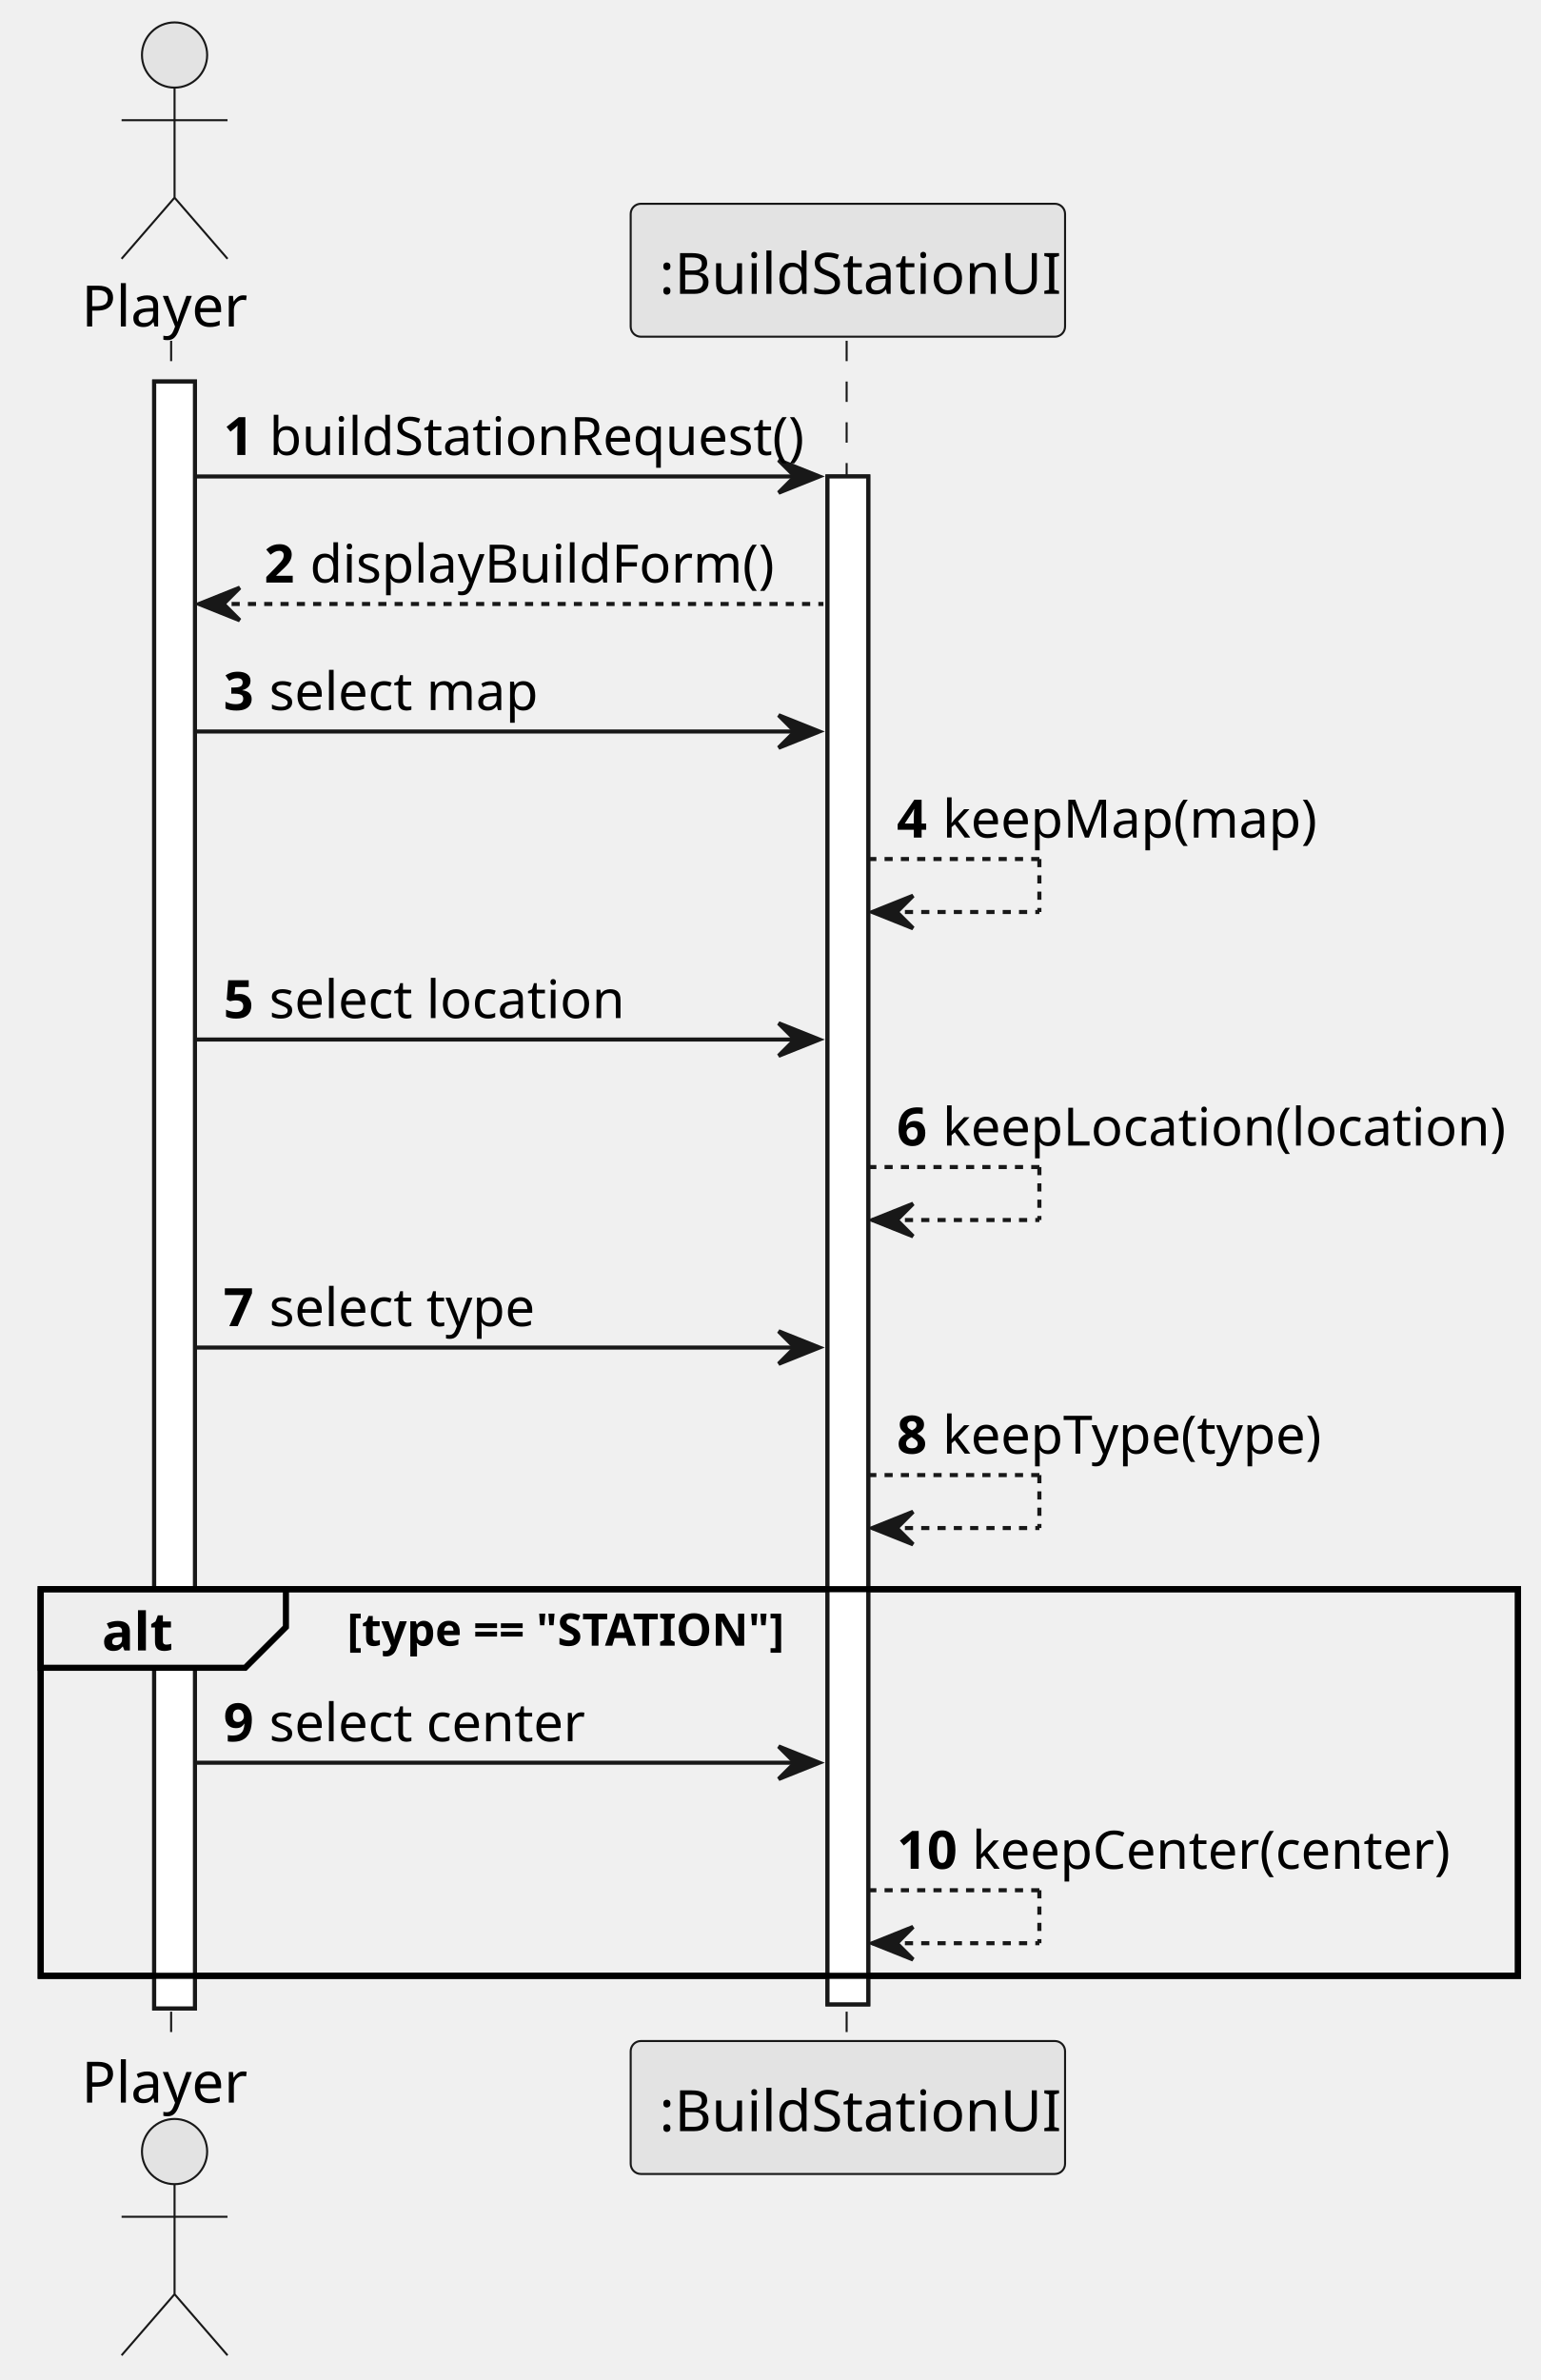
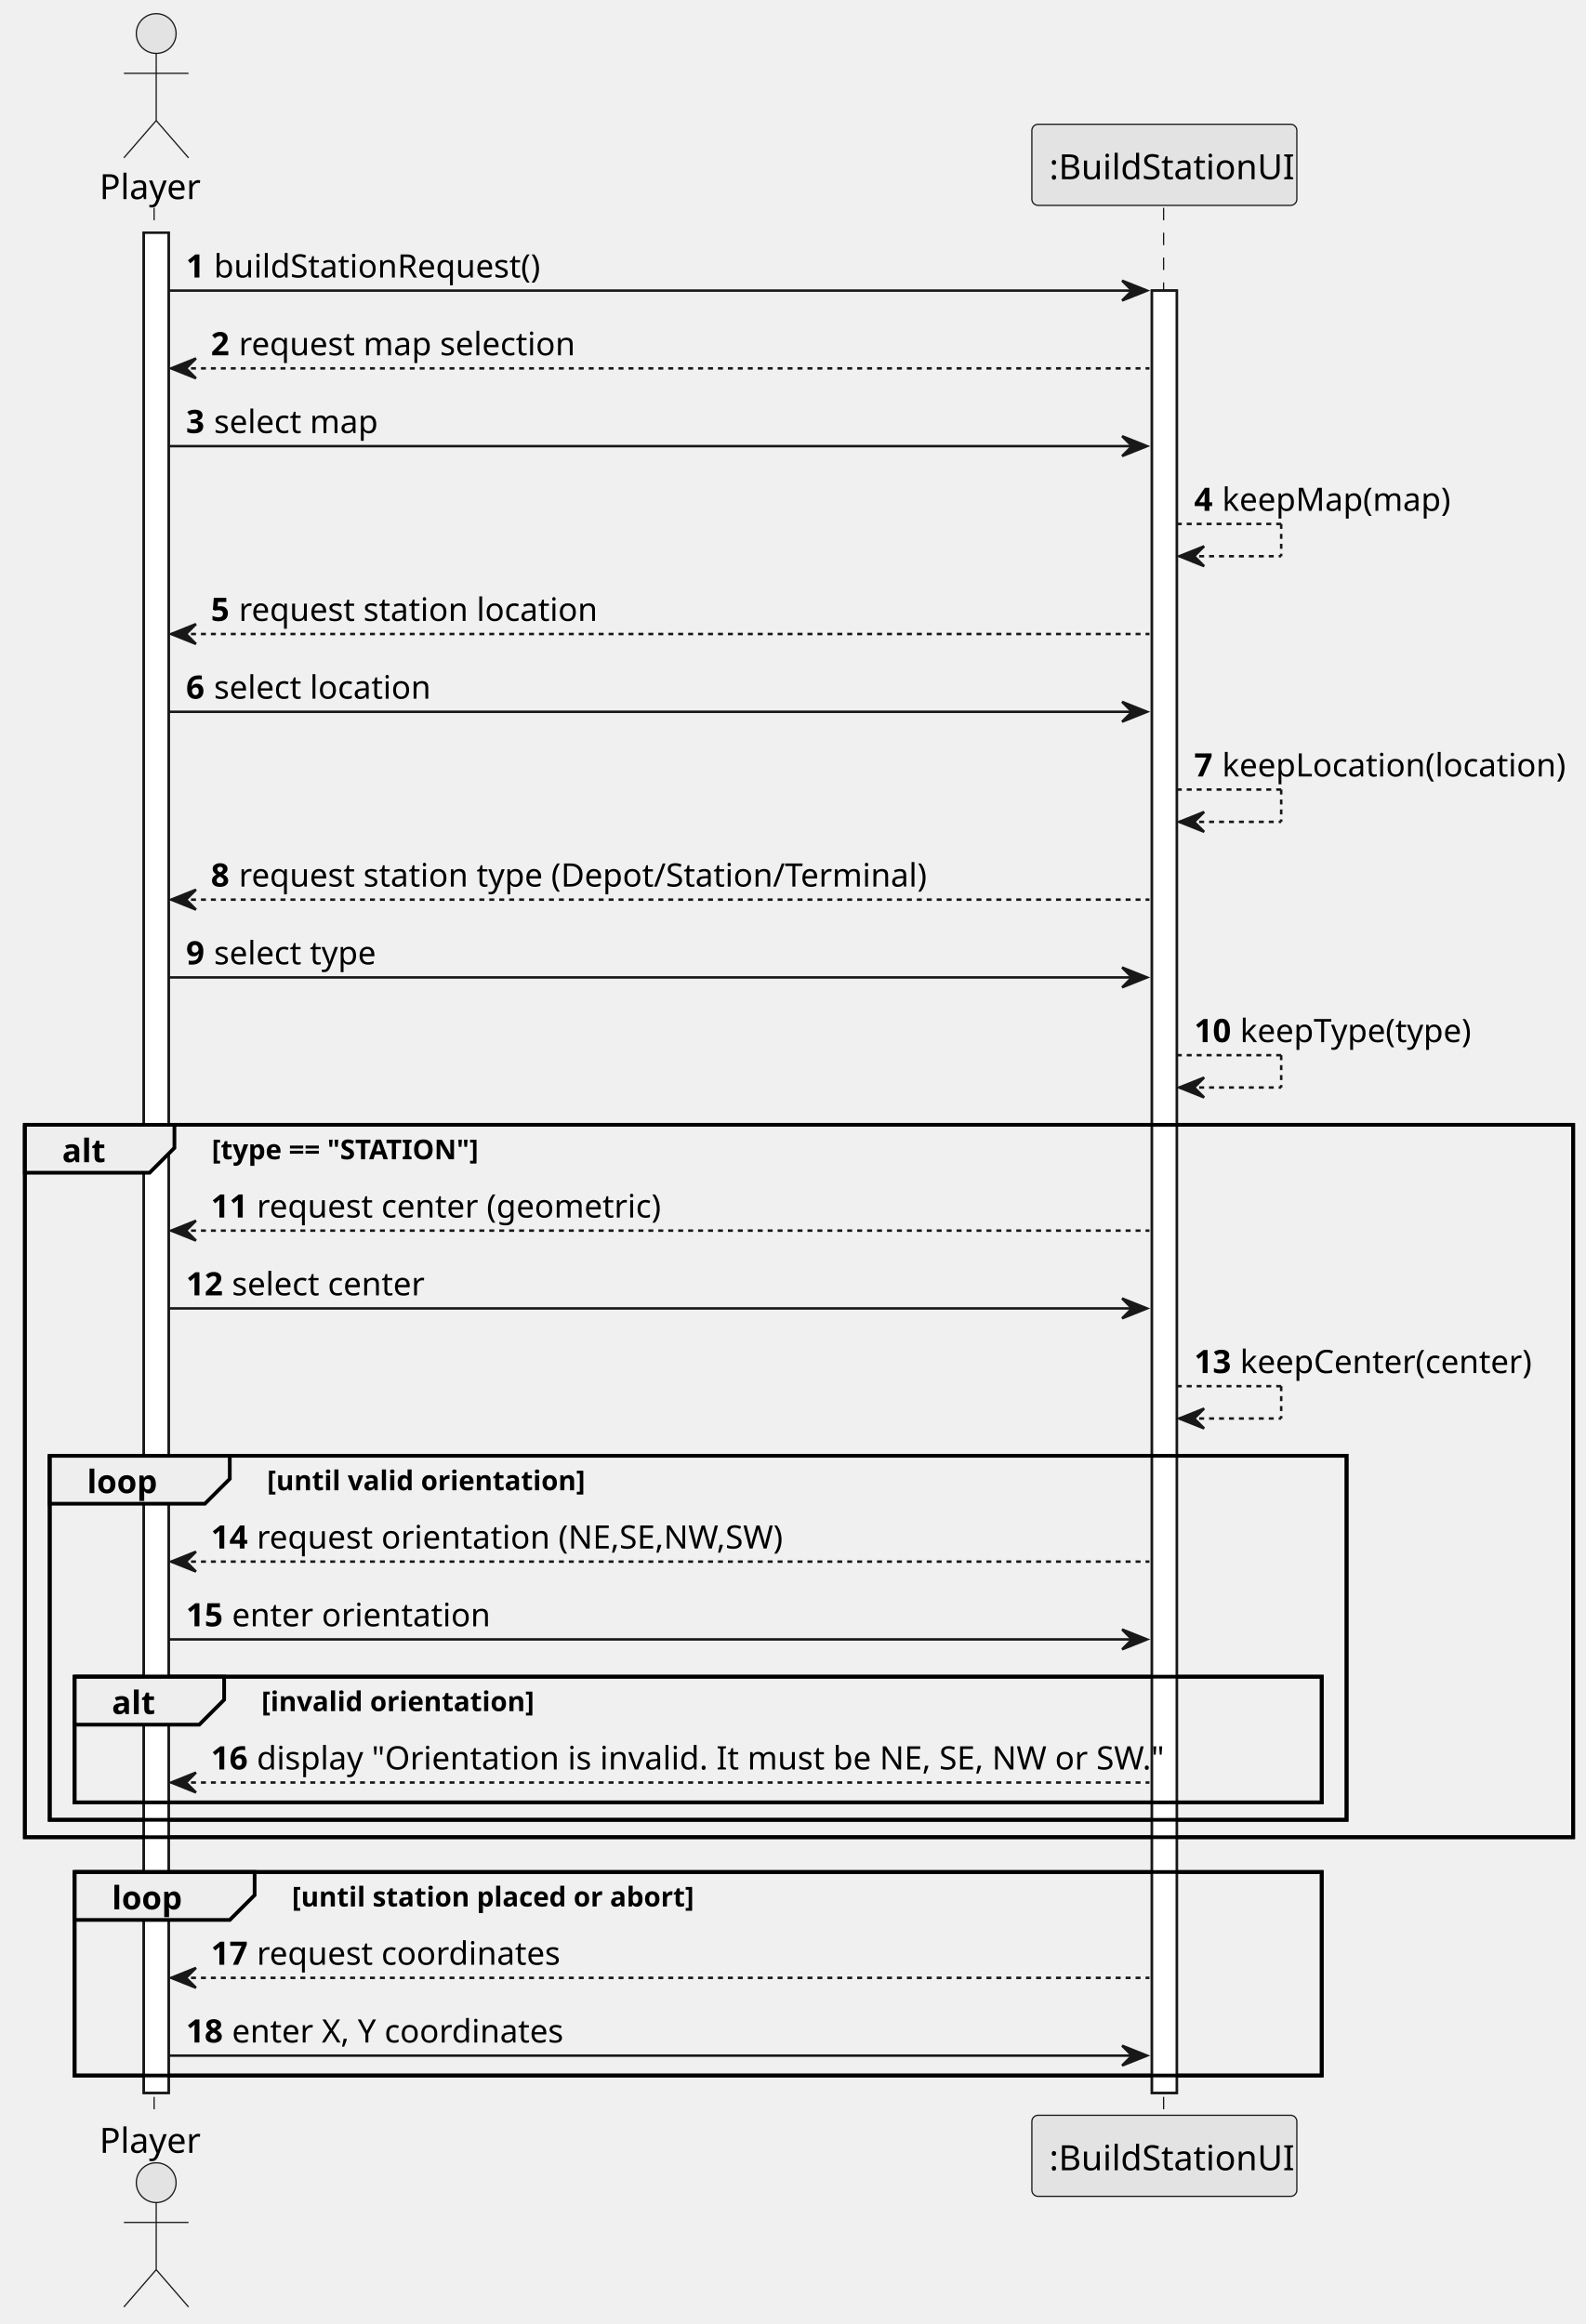
- <svg xmlns="http://www.w3.org/2000/svg" contentStyleType="text/css" height="584px" preserveAspectRatio="none" style="width:378px;height:584px;background:#FFFFFF;" version="1.1" viewBox="0 0 378 584" width="378px" zoomAndPan="magnify">
+ <svg xmlns="http://www.w3.org/2000/svg" contentStyleType="text/css" height="935px" preserveAspectRatio="none" style="width:638px;height:935px;background:#FFFFFF;" version="1.1" viewBox="0 0 638 935" width="638px" zoomAndPan="magnify">
  <defs />
  <g>
-     <rect fill="#FFFFFF" height="399.201" style="stroke:#181818;stroke-width:1.0;" width="10" x="37.841" y="93.621" />
-     <rect fill="#FFFFFF" height="374.91" style="stroke:#181818;stroke-width:1.0;" width="10" x="203.088" y="116.912" />
-     <rect fill="none" height="94.873" style="stroke:#000000;stroke-width:1.5;" width="362.546" x="10" y="389.949" />
-     <line style="stroke:#181818;stroke-width:0.5;stroke-dasharray:5.0,5.0;" x1="42" x2="42" y1="83.621" y2="501.822" />
-     <line style="stroke:#181818;stroke-width:0.5;stroke-dasharray:5.0,5.0;" x1="207.785" x2="207.785" y1="83.621" y2="501.822" />
-     <text fill="#000000" font-family="sans-serif" font-size="14" lengthAdjust="spacing" textLength="39.683" x="20" y="80.107">Player</text>
-     <ellipse cx="42.841" cy="13.5" fill="#E3E3E3" rx="8" ry="8" style="stroke:#181818;stroke-width:0.5;" />
-     <path d="M42.841,21.5 L42.841,48.5 M29.841,29.5 L55.841,29.5 M42.841,48.5 L29.841,63.5 M42.841,48.5 L55.841,63.5 " fill="none" style="stroke:#181818;stroke-width:0.5;" />
-     <text fill="#000000" font-family="sans-serif" font-size="14" lengthAdjust="spacing" textLength="39.683" x="20" y="515.93">Player</text>
-     <ellipse cx="42.841" cy="527.943" fill="#E3E3E3" rx="8" ry="8" style="stroke:#181818;stroke-width:0.5;" />
-     <path d="M42.841,535.943 L42.841,562.943 M29.841,543.943 L55.841,543.943 M42.841,562.943 L29.841,577.943 M42.841,562.943 L55.841,577.943 " fill="none" style="stroke:#181818;stroke-width:0.5;" />
-     <rect fill="#E3E3E3" height="32.621" rx="2.5" ry="2.5" style="stroke:#181818;stroke-width:0.5;" width="106.606" x="154.785" y="50" />
-     <text fill="#000000" font-family="sans-serif" font-size="14" lengthAdjust="spacing" textLength="92.606" x="161.785" y="72.107">:BuildStationUI</text>
-     <rect fill="#E3E3E3" height="32.621" rx="2.5" ry="2.5" style="stroke:#181818;stroke-width:0.5;" width="106.606" x="154.785" y="500.822" />
-     <text fill="#000000" font-family="sans-serif" font-size="14" lengthAdjust="spacing" textLength="92.606" x="161.785" y="522.93">:BuildStationUI</text>
-     <rect fill="#FFFFFF" height="399.201" style="stroke:#181818;stroke-width:1.0;" width="10" x="37.841" y="93.621" />
-     <rect fill="#FFFFFF" height="374.91" style="stroke:#181818;stroke-width:1.0;" width="10" x="203.088" y="116.912" />
-     <polygon fill="#181818" points="191.088,112.912,201.088,116.912,191.088,120.912,195.088,116.912" style="stroke:#181818;stroke-width:1.0;" />
-     <line style="stroke:#181818;stroke-width:1.0;" x1="47.841" x2="197.088" y1="116.912" y2="116.912" />
-     <text fill="#000000" font-family="sans-serif" font-size="13" font-weight="bold" lengthAdjust="spacing" textLength="7.23" x="54.841" y="111.649">1</text>
-     <text fill="#000000" font-family="sans-serif" font-size="13" lengthAdjust="spacing" textLength="125.017" x="66.071" y="111.649">buildStationRequest()</text>
-     <polygon fill="#181818" points="58.841,144.203,48.841,148.203,58.841,152.203,54.841,148.203" style="stroke:#181818;stroke-width:1.0;" />
-     <line style="stroke:#181818;stroke-width:1.0;stroke-dasharray:2.0,2.0;" x1="52.841" x2="202.088" y1="148.203" y2="148.203" />
-     <text fill="#000000" font-family="sans-serif" font-size="13" font-weight="bold" lengthAdjust="spacing" textLength="7.23" x="64.841" y="142.94">2</text>
-     <text fill="#000000" font-family="sans-serif" font-size="13" lengthAdjust="spacing" textLength="108.361" x="76.071" y="142.94">displayBuildForm()</text>
-     <polygon fill="#181818" points="191.088,175.494,201.088,179.494,191.088,183.494,195.088,179.494" style="stroke:#181818;stroke-width:1.0;" />
-     <line style="stroke:#181818;stroke-width:1.0;" x1="47.841" x2="197.088" y1="179.494" y2="179.494" />
-     <text fill="#000000" font-family="sans-serif" font-size="13" font-weight="bold" lengthAdjust="spacing" textLength="7.23" x="54.841" y="174.231">3</text>
-     <text fill="#000000" font-family="sans-serif" font-size="13" lengthAdjust="spacing" textLength="62.861" x="66.071" y="174.231">select map</text>
-     <line style="stroke:#181818;stroke-width:1.0;stroke-dasharray:2.0,2.0;" x1="213.088" x2="255.088" y1="210.785" y2="210.785" />
-     <line style="stroke:#181818;stroke-width:1.0;stroke-dasharray:2.0,2.0;" x1="255.088" x2="255.088" y1="210.785" y2="223.785" />
-     <line style="stroke:#181818;stroke-width:1.0;stroke-dasharray:2.0,2.0;" x1="214.088" x2="255.088" y1="223.785" y2="223.785" />
-     <polygon fill="#181818" points="224.088,219.785,214.088,223.785,224.088,227.785,220.088,223.785" style="stroke:#181818;stroke-width:1.0;" />
-     <text fill="#000000" font-family="sans-serif" font-size="13" font-weight="bold" lengthAdjust="spacing" textLength="7.23" x="220.088" y="205.523">4</text>
-     <text fill="#000000" font-family="sans-serif" font-size="13" lengthAdjust="spacing" textLength="87.426" x="231.318" y="205.523">keepMap(map)</text>
-     <polygon fill="#181818" points="191.088,251.076,201.088,255.076,191.088,259.076,195.088,255.076" style="stroke:#181818;stroke-width:1.0;" />
-     <line style="stroke:#181818;stroke-width:1.0;" x1="47.841" x2="197.088" y1="255.076" y2="255.076" />
-     <text fill="#000000" font-family="sans-serif" font-size="13" font-weight="bold" lengthAdjust="spacing" textLength="7.23" x="54.841" y="249.814">5</text>
-     <text fill="#000000" font-family="sans-serif" font-size="13" lengthAdjust="spacing" textLength="82.38" x="66.071" y="249.814">select location</text>
-     <line style="stroke:#181818;stroke-width:1.0;stroke-dasharray:2.0,2.0;" x1="213.088" x2="255.088" y1="286.367" y2="286.367" />
-     <line style="stroke:#181818;stroke-width:1.0;stroke-dasharray:2.0,2.0;" x1="255.088" x2="255.088" y1="286.367" y2="299.367" />
-     <line style="stroke:#181818;stroke-width:1.0;stroke-dasharray:2.0,2.0;" x1="214.088" x2="255.088" y1="299.367" y2="299.367" />
-     <polygon fill="#181818" points="224.088,295.367,214.088,299.367,224.088,303.367,220.088,299.367" style="stroke:#181818;stroke-width:1.0;" />
-     <text fill="#000000" font-family="sans-serif" font-size="13" font-weight="bold" lengthAdjust="spacing" textLength="7.23" x="220.088" y="281.104">6</text>
-     <text fill="#000000" font-family="sans-serif" font-size="13" lengthAdjust="spacing" textLength="130.806" x="231.318" y="281.104">keepLocation(location)</text>
-     <polygon fill="#181818" points="191.088,326.658,201.088,330.658,191.088,334.658,195.088,330.658" style="stroke:#181818;stroke-width:1.0;" />
-     <line style="stroke:#181818;stroke-width:1.0;" x1="47.841" x2="197.088" y1="330.658" y2="330.658" />
-     <text fill="#000000" font-family="sans-serif" font-size="13" font-weight="bold" lengthAdjust="spacing" textLength="7.23" x="54.841" y="325.396">7</text>
-     <text fill="#000000" font-family="sans-serif" font-size="13" lengthAdjust="spacing" textLength="62.144" x="66.071" y="325.396">select type</text>
-     <line style="stroke:#181818;stroke-width:1.0;stroke-dasharray:2.0,2.0;" x1="213.088" x2="255.088" y1="361.949" y2="361.949" />
-     <line style="stroke:#181818;stroke-width:1.0;stroke-dasharray:2.0,2.0;" x1="255.088" x2="255.088" y1="361.949" y2="374.949" />
-     <line style="stroke:#181818;stroke-width:1.0;stroke-dasharray:2.0,2.0;" x1="214.088" x2="255.088" y1="374.949" y2="374.949" />
-     <polygon fill="#181818" points="224.088,370.949,214.088,374.949,224.088,378.949,220.088,374.949" style="stroke:#181818;stroke-width:1.0;" />
-     <text fill="#000000" font-family="sans-serif" font-size="13" font-weight="bold" lengthAdjust="spacing" textLength="7.23" x="220.088" y="356.687">8</text>
-     <text fill="#000000" font-family="sans-serif" font-size="13" lengthAdjust="spacing" textLength="90.321" x="231.318" y="356.687">keepType(type)</text>
-     <path d="M10,389.949 L70.171,389.949 L70.171,399.24 L60.171,409.24 L10,409.24 L10,389.949 " fill="#EEEEEE" style="stroke:#000000;stroke-width:1.5;" />
-     <rect fill="none" height="94.873" style="stroke:#000000;stroke-width:1.5;" width="362.546" x="10" y="389.949" />
-     <text fill="#000000" font-family="sans-serif" font-size="13" font-weight="bold" lengthAdjust="spacing" textLength="15.171" x="25" y="404.978">alt</text>
-     <text fill="#000000" font-family="sans-serif" font-size="11" font-weight="bold" lengthAdjust="spacing" textLength="107.61" x="85.171" y="403.819">[type == "STATION"]</text>
-     <polygon fill="#181818" points="191.088,428.531,201.088,432.531,191.088,436.531,195.088,432.531" style="stroke:#181818;stroke-width:1.0;" />
-     <line style="stroke:#181818;stroke-width:1.0;" x1="47.841" x2="197.088" y1="432.531" y2="432.531" />
-     <text fill="#000000" font-family="sans-serif" font-size="13" font-weight="bold" lengthAdjust="spacing" textLength="7.23" x="54.841" y="427.269">9</text>
-     <text fill="#000000" font-family="sans-serif" font-size="13" lengthAdjust="spacing" textLength="73.703" x="66.071" y="427.269">select center</text>
-     <line style="stroke:#181818;stroke-width:1.0;stroke-dasharray:2.0,2.0;" x1="213.088" x2="255.088" y1="463.822" y2="463.822" />
-     <line style="stroke:#181818;stroke-width:1.0;stroke-dasharray:2.0,2.0;" x1="255.088" x2="255.088" y1="463.822" y2="476.822" />
-     <line style="stroke:#181818;stroke-width:1.0;stroke-dasharray:2.0,2.0;" x1="214.088" x2="255.088" y1="476.822" y2="476.822" />
-     <polygon fill="#181818" points="224.088,472.822,214.088,476.822,224.088,480.822,220.088,476.822" style="stroke:#181818;stroke-width:1.0;" />
-     <text fill="#000000" font-family="sans-serif" font-size="13" font-weight="bold" lengthAdjust="spacing" textLength="14.46" x="220.088" y="458.56">10</text>
-     <text fill="#000000" font-family="sans-serif" font-size="13" lengthAdjust="spacing" textLength="111.998" x="238.548" y="458.56">keepCenter(center)</text>
+     <rect fill="#FFFFFF" height="748.402" style="stroke:#181818;stroke-width:1.0;" width="10" x="57.841" y="93.621" />
+     <rect fill="#FFFFFF" height="725.111" style="stroke:#181818;stroke-width:1.0;" width="10" x="463.421" y="116.912" />
+     <rect fill="none" height="286.619" style="stroke:#000000;stroke-width:1.5;" width="622.879" x="10" y="452.531" />
+     <rect fill="none" height="146.455" style="stroke:#000000;stroke-width:1.5;" width="521.725" x="20" y="585.695" />
+     <rect fill="none" height="50.582" style="stroke:#000000;stroke-width:1.5;" width="501.725" x="30" y="674.568" />
+     <rect fill="none" height="81.873" style="stroke:#000000;stroke-width:1.5;" width="501.725" x="30" y="753.15" />
+     <line style="stroke:#181818;stroke-width:0.5;stroke-dasharray:5.0,5.0;" x1="62" x2="62" y1="83.621" y2="852.023" />
+     <line style="stroke:#181818;stroke-width:0.5;stroke-dasharray:5.0,5.0;" x1="468.118" x2="468.118" y1="83.621" y2="852.023" />
+     <text fill="#000000" font-family="sans-serif" font-size="14" lengthAdjust="spacing" textLength="39.683" x="40" y="80.107">Player</text>
+     <ellipse cx="62.841" cy="13.5" fill="#E3E3E3" rx="8" ry="8" style="stroke:#181818;stroke-width:0.5;" />
+     <path d="M62.841,21.5 L62.841,48.5 M49.841,29.5 L75.841,29.5 M62.841,48.5 L49.841,63.5 M62.841,48.5 L75.841,63.5 " fill="none" style="stroke:#181818;stroke-width:0.5;" />
+     <text fill="#000000" font-family="sans-serif" font-size="14" lengthAdjust="spacing" textLength="39.683" x="40" y="866.131">Player</text>
+     <ellipse cx="62.841" cy="878.144" fill="#E3E3E3" rx="8" ry="8" style="stroke:#181818;stroke-width:0.5;" />
+     <path d="M62.841,886.144 L62.841,913.144 M49.841,894.144 L75.841,894.144 M62.841,913.144 L49.841,928.144 M62.841,913.144 L75.841,928.144 " fill="none" style="stroke:#181818;stroke-width:0.5;" />
+     <rect fill="#E3E3E3" height="32.621" rx="2.5" ry="2.5" style="stroke:#181818;stroke-width:0.5;" width="106.606" x="415.118" y="50" />
+     <text fill="#000000" font-family="sans-serif" font-size="14" lengthAdjust="spacing" textLength="92.606" x="422.118" y="72.107">:BuildStationUI</text>
+     <rect fill="#E3E3E3" height="32.621" rx="2.5" ry="2.5" style="stroke:#181818;stroke-width:0.5;" width="106.606" x="415.118" y="851.023" />
+     <text fill="#000000" font-family="sans-serif" font-size="14" lengthAdjust="spacing" textLength="92.606" x="422.118" y="873.131">:BuildStationUI</text>
+     <rect fill="#FFFFFF" height="748.402" style="stroke:#181818;stroke-width:1.0;" width="10" x="57.841" y="93.621" />
+     <rect fill="#FFFFFF" height="725.111" style="stroke:#181818;stroke-width:1.0;" width="10" x="463.421" y="116.912" />
+     <polygon fill="#181818" points="451.421,112.912,461.421,116.912,451.421,120.912,455.421,116.912" style="stroke:#181818;stroke-width:1.0;" />
+     <line style="stroke:#181818;stroke-width:1.0;" x1="67.841" x2="457.421" y1="116.912" y2="116.912" />
+     <text fill="#000000" font-family="sans-serif" font-size="13" font-weight="bold" lengthAdjust="spacing" textLength="7.23" x="74.841" y="111.649">1</text>
+     <text fill="#000000" font-family="sans-serif" font-size="13" lengthAdjust="spacing" textLength="125.017" x="86.071" y="111.649">buildStationRequest()</text>
+     <polygon fill="#181818" points="78.841,144.203,68.841,148.203,78.841,152.203,74.841,148.203" style="stroke:#181818;stroke-width:1.0;" />
+     <line style="stroke:#181818;stroke-width:1.0;stroke-dasharray:2.0,2.0;" x1="72.841" x2="462.421" y1="148.203" y2="148.203" />
+     <text fill="#000000" font-family="sans-serif" font-size="13" font-weight="bold" lengthAdjust="spacing" textLength="7.23" x="84.841" y="142.94">2</text>
+     <text fill="#000000" font-family="sans-serif" font-size="13" lengthAdjust="spacing" textLength="127.182" x="96.071" y="142.94">request map selection</text>
+     <polygon fill="#181818" points="451.421,175.494,461.421,179.494,451.421,183.494,455.421,179.494" style="stroke:#181818;stroke-width:1.0;" />
+     <line style="stroke:#181818;stroke-width:1.0;" x1="67.841" x2="457.421" y1="179.494" y2="179.494" />
+     <text fill="#000000" font-family="sans-serif" font-size="13" font-weight="bold" lengthAdjust="spacing" textLength="7.23" x="74.841" y="174.231">3</text>
+     <text fill="#000000" font-family="sans-serif" font-size="13" lengthAdjust="spacing" textLength="62.861" x="86.071" y="174.231">select map</text>
+     <line style="stroke:#181818;stroke-width:1.0;stroke-dasharray:2.0,2.0;" x1="473.421" x2="515.421" y1="210.785" y2="210.785" />
+     <line style="stroke:#181818;stroke-width:1.0;stroke-dasharray:2.0,2.0;" x1="515.421" x2="515.421" y1="210.785" y2="223.785" />
+     <line style="stroke:#181818;stroke-width:1.0;stroke-dasharray:2.0,2.0;" x1="474.421" x2="515.421" y1="223.785" y2="223.785" />
+     <polygon fill="#181818" points="484.421,219.785,474.421,223.785,484.421,227.785,480.421,223.785" style="stroke:#181818;stroke-width:1.0;" />
+     <text fill="#000000" font-family="sans-serif" font-size="13" font-weight="bold" lengthAdjust="spacing" textLength="7.23" x="480.421" y="205.523">4</text>
+     <text fill="#000000" font-family="sans-serif" font-size="13" lengthAdjust="spacing" textLength="87.426" x="491.651" y="205.523">keepMap(map)</text>
+     <polygon fill="#181818" points="78.841,251.076,68.841,255.076,78.841,259.076,74.841,255.076" style="stroke:#181818;stroke-width:1.0;" />
+     <line style="stroke:#181818;stroke-width:1.0;stroke-dasharray:2.0,2.0;" x1="72.841" x2="462.421" y1="255.076" y2="255.076" />
+     <text fill="#000000" font-family="sans-serif" font-size="13" font-weight="bold" lengthAdjust="spacing" textLength="7.23" x="84.841" y="249.814">5</text>
+     <text fill="#000000" font-family="sans-serif" font-size="13" lengthAdjust="spacing" textLength="133.694" x="96.071" y="249.814">request station location</text>
+     <polygon fill="#181818" points="451.421,282.367,461.421,286.367,451.421,290.367,455.421,286.367" style="stroke:#181818;stroke-width:1.0;" />
+     <line style="stroke:#181818;stroke-width:1.0;" x1="67.841" x2="457.421" y1="286.367" y2="286.367" />
+     <text fill="#000000" font-family="sans-serif" font-size="13" font-weight="bold" lengthAdjust="spacing" textLength="7.23" x="74.841" y="281.104">6</text>
+     <text fill="#000000" font-family="sans-serif" font-size="13" lengthAdjust="spacing" textLength="82.38" x="86.071" y="281.104">select location</text>
+     <line style="stroke:#181818;stroke-width:1.0;stroke-dasharray:2.0,2.0;" x1="473.421" x2="515.421" y1="317.658" y2="317.658" />
+     <line style="stroke:#181818;stroke-width:1.0;stroke-dasharray:2.0,2.0;" x1="515.421" x2="515.421" y1="317.658" y2="330.658" />
+     <line style="stroke:#181818;stroke-width:1.0;stroke-dasharray:2.0,2.0;" x1="474.421" x2="515.421" y1="330.658" y2="330.658" />
+     <polygon fill="#181818" points="484.421,326.658,474.421,330.658,484.421,334.658,480.421,330.658" style="stroke:#181818;stroke-width:1.0;" />
+     <text fill="#000000" font-family="sans-serif" font-size="13" font-weight="bold" lengthAdjust="spacing" textLength="7.23" x="480.421" y="312.396">7</text>
+     <text fill="#000000" font-family="sans-serif" font-size="13" lengthAdjust="spacing" textLength="130.806" x="491.651" y="312.396">keepLocation(location)</text>
+     <polygon fill="#181818" points="78.841,357.949,68.841,361.949,78.841,365.949,74.841,361.949" style="stroke:#181818;stroke-width:1.0;" />
+     <line style="stroke:#181818;stroke-width:1.0;stroke-dasharray:2.0,2.0;" x1="72.841" x2="462.421" y1="361.949" y2="361.949" />
+     <text fill="#000000" font-family="sans-serif" font-size="13" font-weight="bold" lengthAdjust="spacing" textLength="7.23" x="84.841" y="356.687">8</text>
+     <text fill="#000000" font-family="sans-serif" font-size="13" lengthAdjust="spacing" textLength="258.68" x="96.071" y="356.687">request station type (Depot/Station/Terminal)</text>
+     <polygon fill="#181818" points="451.421,389.24,461.421,393.24,451.421,397.24,455.421,393.24" style="stroke:#181818;stroke-width:1.0;" />
+     <line style="stroke:#181818;stroke-width:1.0;" x1="67.841" x2="457.421" y1="393.24" y2="393.24" />
+     <text fill="#000000" font-family="sans-serif" font-size="13" font-weight="bold" lengthAdjust="spacing" textLength="7.23" x="74.841" y="387.978">9</text>
+     <text fill="#000000" font-family="sans-serif" font-size="13" lengthAdjust="spacing" textLength="62.144" x="86.071" y="387.978">select type</text>
+     <line style="stroke:#181818;stroke-width:1.0;stroke-dasharray:2.0,2.0;" x1="473.421" x2="515.421" y1="424.531" y2="424.531" />
+     <line style="stroke:#181818;stroke-width:1.0;stroke-dasharray:2.0,2.0;" x1="515.421" x2="515.421" y1="424.531" y2="437.531" />
+     <line style="stroke:#181818;stroke-width:1.0;stroke-dasharray:2.0,2.0;" x1="474.421" x2="515.421" y1="437.531" y2="437.531" />
+     <polygon fill="#181818" points="484.421,433.531,474.421,437.531,484.421,441.531,480.421,437.531" style="stroke:#181818;stroke-width:1.0;" />
+     <text fill="#000000" font-family="sans-serif" font-size="13" font-weight="bold" lengthAdjust="spacing" textLength="14.46" x="480.421" y="419.269">10</text>
+     <text fill="#000000" font-family="sans-serif" font-size="13" lengthAdjust="spacing" textLength="90.321" x="498.881" y="419.269">keepType(type)</text>
+     <path d="M10,452.531 L70.171,452.531 L70.171,461.822 L60.171,471.822 L10,471.822 L10,452.531 " fill="#EEEEEE" style="stroke:#000000;stroke-width:1.5;" />
+     <rect fill="none" height="286.619" style="stroke:#000000;stroke-width:1.5;" width="622.879" x="10" y="452.531" />
+     <text fill="#000000" font-family="sans-serif" font-size="13" font-weight="bold" lengthAdjust="spacing" textLength="15.171" x="25" y="467.56">alt</text>
+     <text fill="#000000" font-family="sans-serif" font-size="11" font-weight="bold" lengthAdjust="spacing" textLength="107.61" x="85.171" y="466.401">[type == "STATION"]</text>
+     <polygon fill="#181818" points="78.841,491.113,68.841,495.113,78.841,499.113,74.841,495.113" style="stroke:#181818;stroke-width:1.0;" />
+     <line style="stroke:#181818;stroke-width:1.0;stroke-dasharray:2.0,2.0;" x1="72.841" x2="462.421" y1="495.113" y2="495.113" />
+     <text fill="#000000" font-family="sans-serif" font-size="13" font-weight="bold" lengthAdjust="spacing" textLength="14.46" x="84.841" y="489.851">11</text>
+     <text fill="#000000" font-family="sans-serif" font-size="13" lengthAdjust="spacing" textLength="152.452" x="103.301" y="489.851">request center (geometric)</text>
+     <polygon fill="#181818" points="451.421,522.404,461.421,526.404,451.421,530.404,455.421,526.404" style="stroke:#181818;stroke-width:1.0;" />
+     <line style="stroke:#181818;stroke-width:1.0;" x1="67.841" x2="457.421" y1="526.404" y2="526.404" />
+     <text fill="#000000" font-family="sans-serif" font-size="13" font-weight="bold" lengthAdjust="spacing" textLength="14.46" x="74.841" y="521.142">12</text>
+     <text fill="#000000" font-family="sans-serif" font-size="13" lengthAdjust="spacing" textLength="73.703" x="93.301" y="521.142">select center</text>
+     <line style="stroke:#181818;stroke-width:1.0;stroke-dasharray:2.0,2.0;" x1="473.421" x2="515.421" y1="557.695" y2="557.695" />
+     <line style="stroke:#181818;stroke-width:1.0;stroke-dasharray:2.0,2.0;" x1="515.421" x2="515.421" y1="557.695" y2="570.695" />
+     <line style="stroke:#181818;stroke-width:1.0;stroke-dasharray:2.0,2.0;" x1="474.421" x2="515.421" y1="570.695" y2="570.695" />
+     <polygon fill="#181818" points="484.421,566.695,474.421,570.695,484.421,574.695,480.421,570.695" style="stroke:#181818;stroke-width:1.0;" />
+     <text fill="#000000" font-family="sans-serif" font-size="13" font-weight="bold" lengthAdjust="spacing" textLength="14.46" x="480.421" y="552.433">13</text>
+     <text fill="#000000" font-family="sans-serif" font-size="13" lengthAdjust="spacing" textLength="111.998" x="498.881" y="552.433">keepCenter(center)</text>
+     <path d="M20,585.695 L92.435,585.695 L92.435,594.986 L82.435,604.986 L20,604.986 L20,585.695 " fill="#EEEEEE" style="stroke:#000000;stroke-width:1.5;" />
+     <rect fill="none" height="146.455" style="stroke:#000000;stroke-width:1.5;" width="521.725" x="20" y="585.695" />
+     <text fill="#000000" font-family="sans-serif" font-size="13" font-weight="bold" lengthAdjust="spacing" textLength="27.435" x="35" y="600.724">loop</text>
+     <text fill="#000000" font-family="sans-serif" font-size="11" font-weight="bold" lengthAdjust="spacing" textLength="118.551" x="107.435" y="599.565">[until valid orientation]</text>
+     <polygon fill="#181818" points="78.841,624.277,68.841,628.277,78.841,632.277,74.841,628.277" style="stroke:#181818;stroke-width:1.0;" />
+     <line style="stroke:#181818;stroke-width:1.0;stroke-dasharray:2.0,2.0;" x1="72.841" x2="462.421" y1="628.277" y2="628.277" />
+     <text fill="#000000" font-family="sans-serif" font-size="13" font-weight="bold" lengthAdjust="spacing" textLength="14.46" x="84.841" y="623.015">14</text>
+     <text fill="#000000" font-family="sans-serif" font-size="13" lengthAdjust="spacing" textLength="208.787" x="103.301" y="623.015">request orientation (NE,SE,NW,SW)</text>
+     <polygon fill="#181818" points="451.421,655.568,461.421,659.568,451.421,663.568,455.421,659.568" style="stroke:#181818;stroke-width:1.0;" />
+     <line style="stroke:#181818;stroke-width:1.0;" x1="67.841" x2="457.421" y1="659.568" y2="659.568" />
+     <text fill="#000000" font-family="sans-serif" font-size="13" font-weight="bold" lengthAdjust="spacing" textLength="14.46" x="74.841" y="654.306">15</text>
+     <text fill="#000000" font-family="sans-serif" font-size="13" lengthAdjust="spacing" textLength="93.952" x="93.301" y="654.306">enter orientation</text>
+     <path d="M30,674.568 L90.171,674.568 L90.171,683.859 L80.171,693.859 L30,693.859 L30,674.568 " fill="#EEEEEE" style="stroke:#000000;stroke-width:1.5;" />
+     <rect fill="none" height="50.582" style="stroke:#000000;stroke-width:1.5;" width="501.725" x="30" y="674.568" />
+     <text fill="#000000" font-family="sans-serif" font-size="13" font-weight="bold" lengthAdjust="spacing" textLength="15.171" x="45" y="689.597">alt</text>
+     <text fill="#000000" font-family="sans-serif" font-size="11" font-weight="bold" lengthAdjust="spacing" textLength="102.056" x="105.171" y="688.438">[invalid orientation]</text>
+     <polygon fill="#181818" points="78.841,713.15,68.841,717.15,78.841,721.15,74.841,717.15" style="stroke:#181818;stroke-width:1.0;" />
+     <line style="stroke:#181818;stroke-width:1.0;stroke-dasharray:2.0,2.0;" x1="72.841" x2="462.421" y1="717.15" y2="717.15" />
+     <text fill="#000000" font-family="sans-serif" font-size="13" font-weight="bold" lengthAdjust="spacing" textLength="14.46" x="84.841" y="711.888">16</text>
+     <text fill="#000000" font-family="sans-serif" font-size="13" lengthAdjust="spacing" textLength="353.12" x="103.301" y="711.888">display "Orientation is invalid. It must be NE, SE, NW or SW."</text>
+     <path d="M30,753.15 L102.435,753.15 L102.435,762.441 L92.435,772.441 L30,772.441 L30,753.15 " fill="#EEEEEE" style="stroke:#000000;stroke-width:1.5;" />
+     <rect fill="none" height="81.873" style="stroke:#000000;stroke-width:1.5;" width="501.725" x="30" y="753.15" />
+     <text fill="#000000" font-family="sans-serif" font-size="13" font-weight="bold" lengthAdjust="spacing" textLength="27.435" x="45" y="768.179">loop</text>
+     <text fill="#000000" font-family="sans-serif" font-size="11" font-weight="bold" lengthAdjust="spacing" textLength="152.168" x="117.435" y="767.02">[until station placed or abort]</text>
+     <polygon fill="#181818" points="78.841,791.732,68.841,795.732,78.841,799.732,74.841,795.732" style="stroke:#181818;stroke-width:1.0;" />
+     <line style="stroke:#181818;stroke-width:1.0;stroke-dasharray:2.0,2.0;" x1="72.841" x2="462.421" y1="795.732" y2="795.732" />
+     <text fill="#000000" font-family="sans-serif" font-size="13" font-weight="bold" lengthAdjust="spacing" textLength="14.46" x="84.841" y="790.47">17</text>
+     <text fill="#000000" font-family="sans-serif" font-size="13" lengthAdjust="spacing" textLength="114.182" x="103.301" y="790.47">request coordinates</text>
+     <polygon fill="#181818" points="451.421,823.023,461.421,827.023,451.421,831.023,455.421,827.023" style="stroke:#181818;stroke-width:1.0;" />
+     <line style="stroke:#181818;stroke-width:1.0;" x1="67.841" x2="457.421" y1="827.023" y2="827.023" />
+     <text fill="#000000" font-family="sans-serif" font-size="13" font-weight="bold" lengthAdjust="spacing" textLength="14.46" x="74.841" y="821.761">18</text>
+     <text fill="#000000" font-family="sans-serif" font-size="13" lengthAdjust="spacing" textLength="128.629" x="93.301" y="821.761">enter X, Y coordinates</text>
  </g>
</svg>
